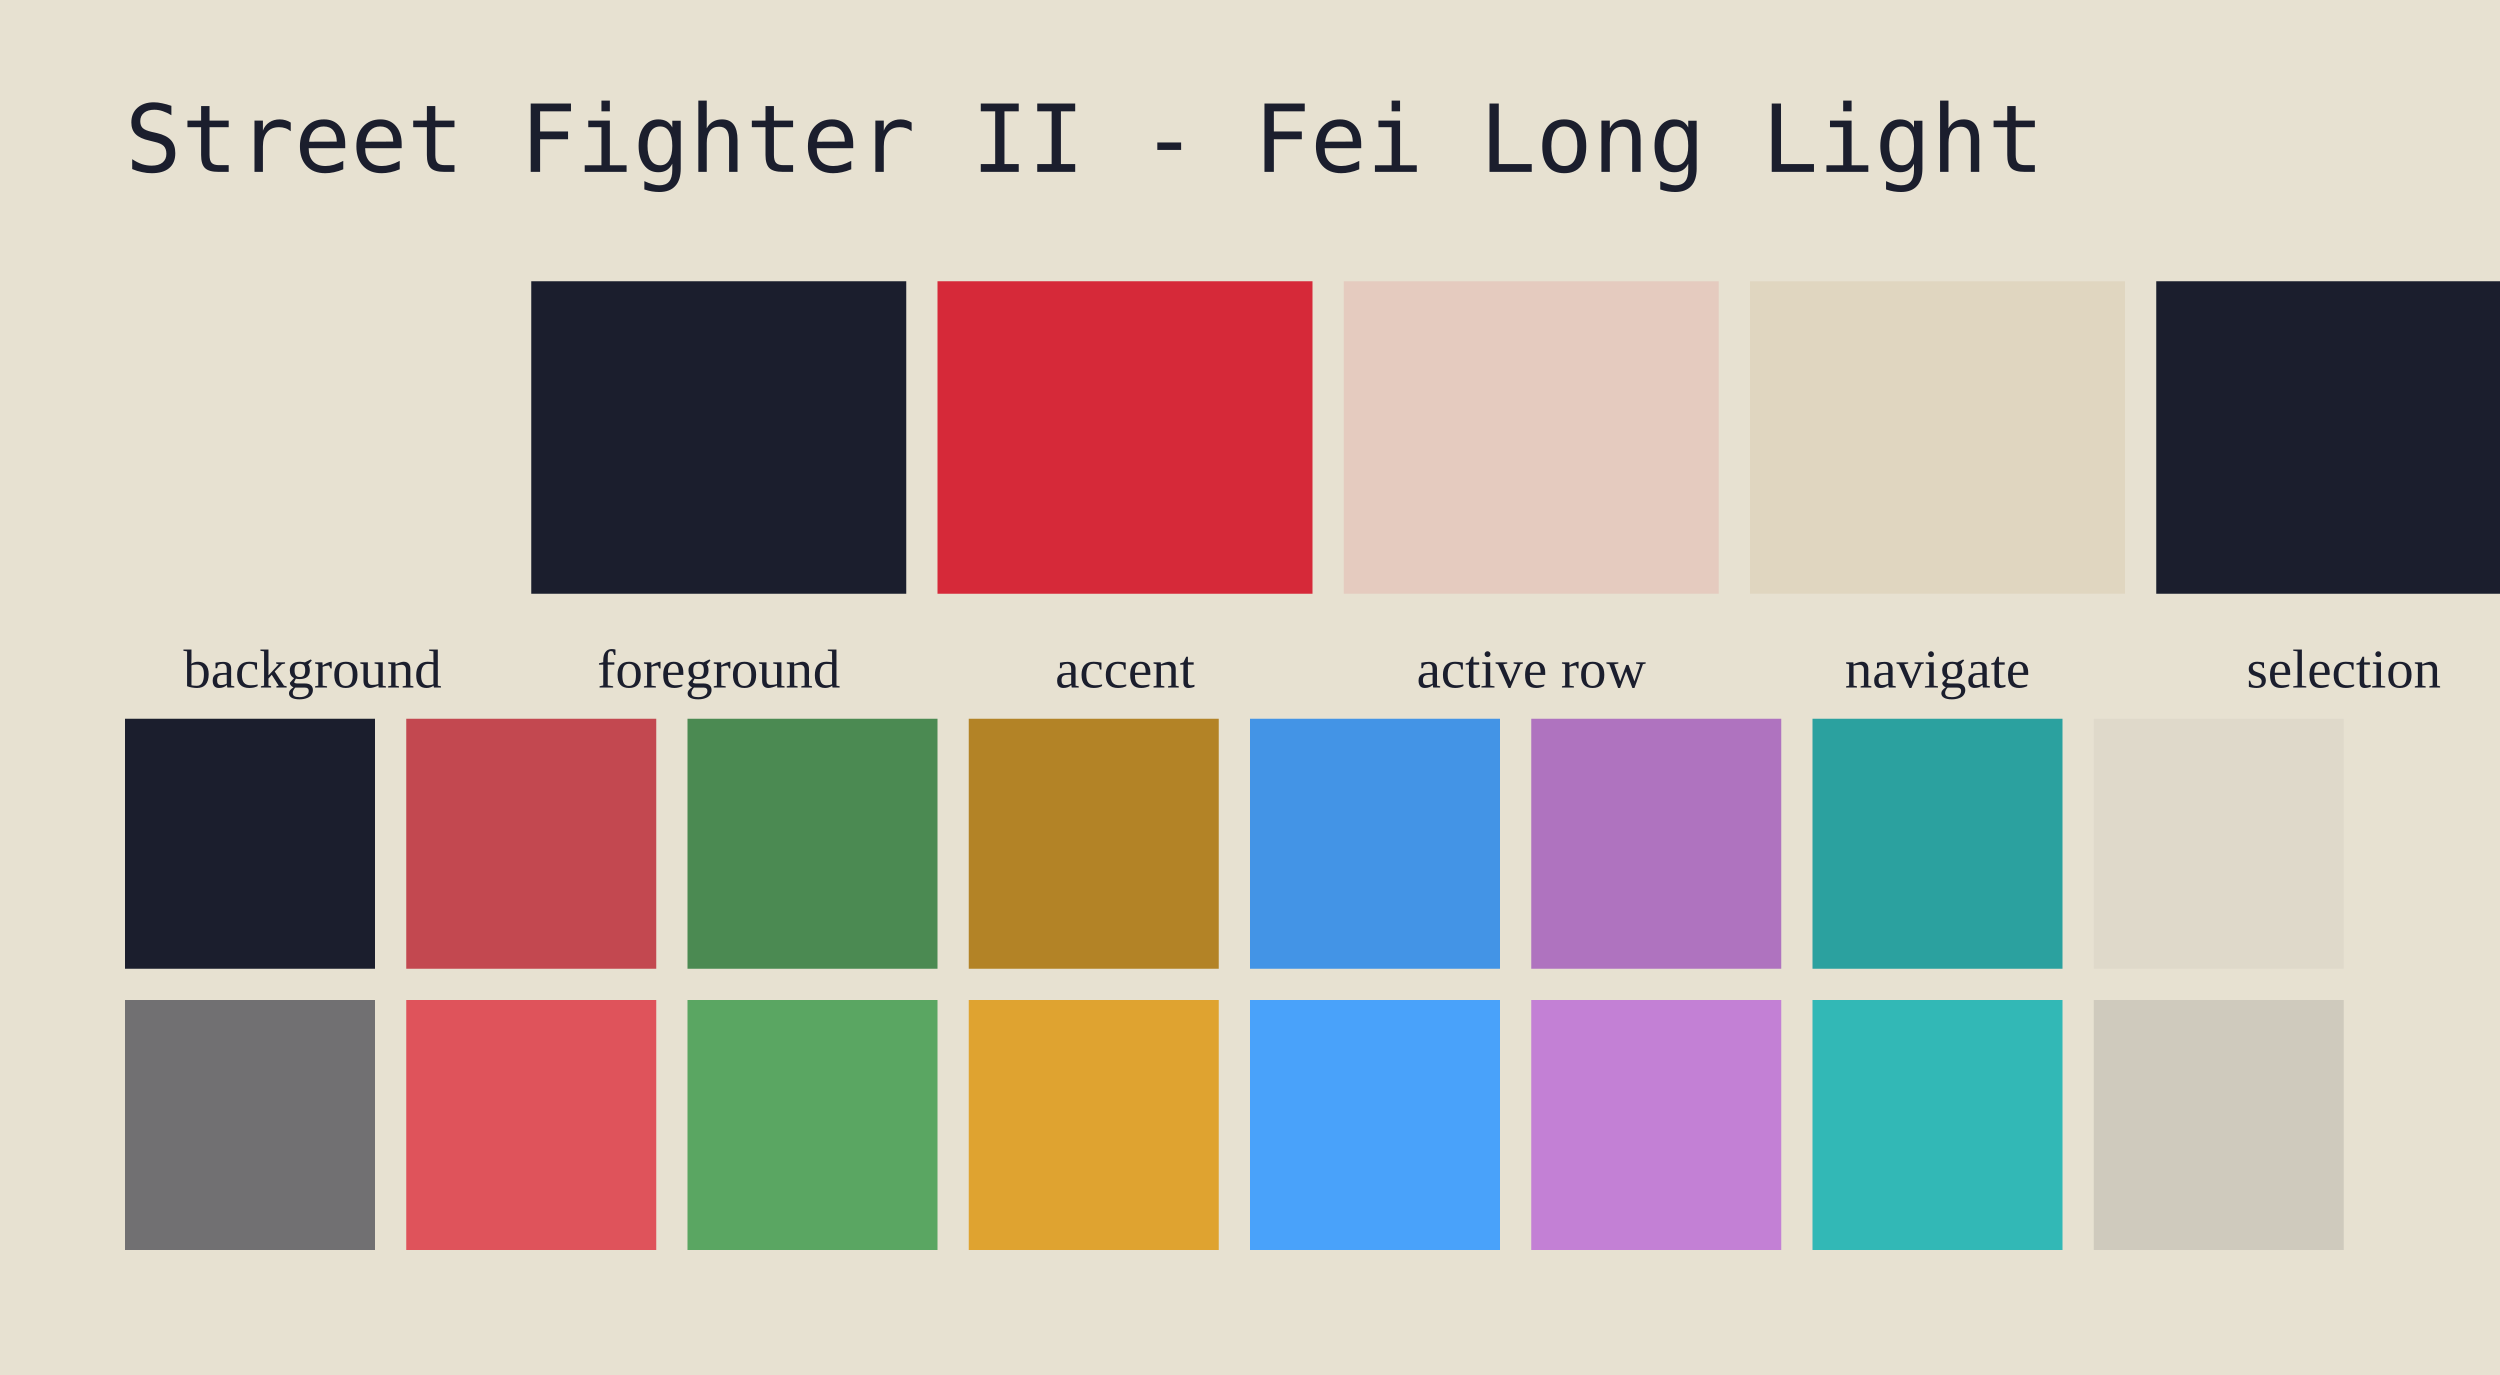
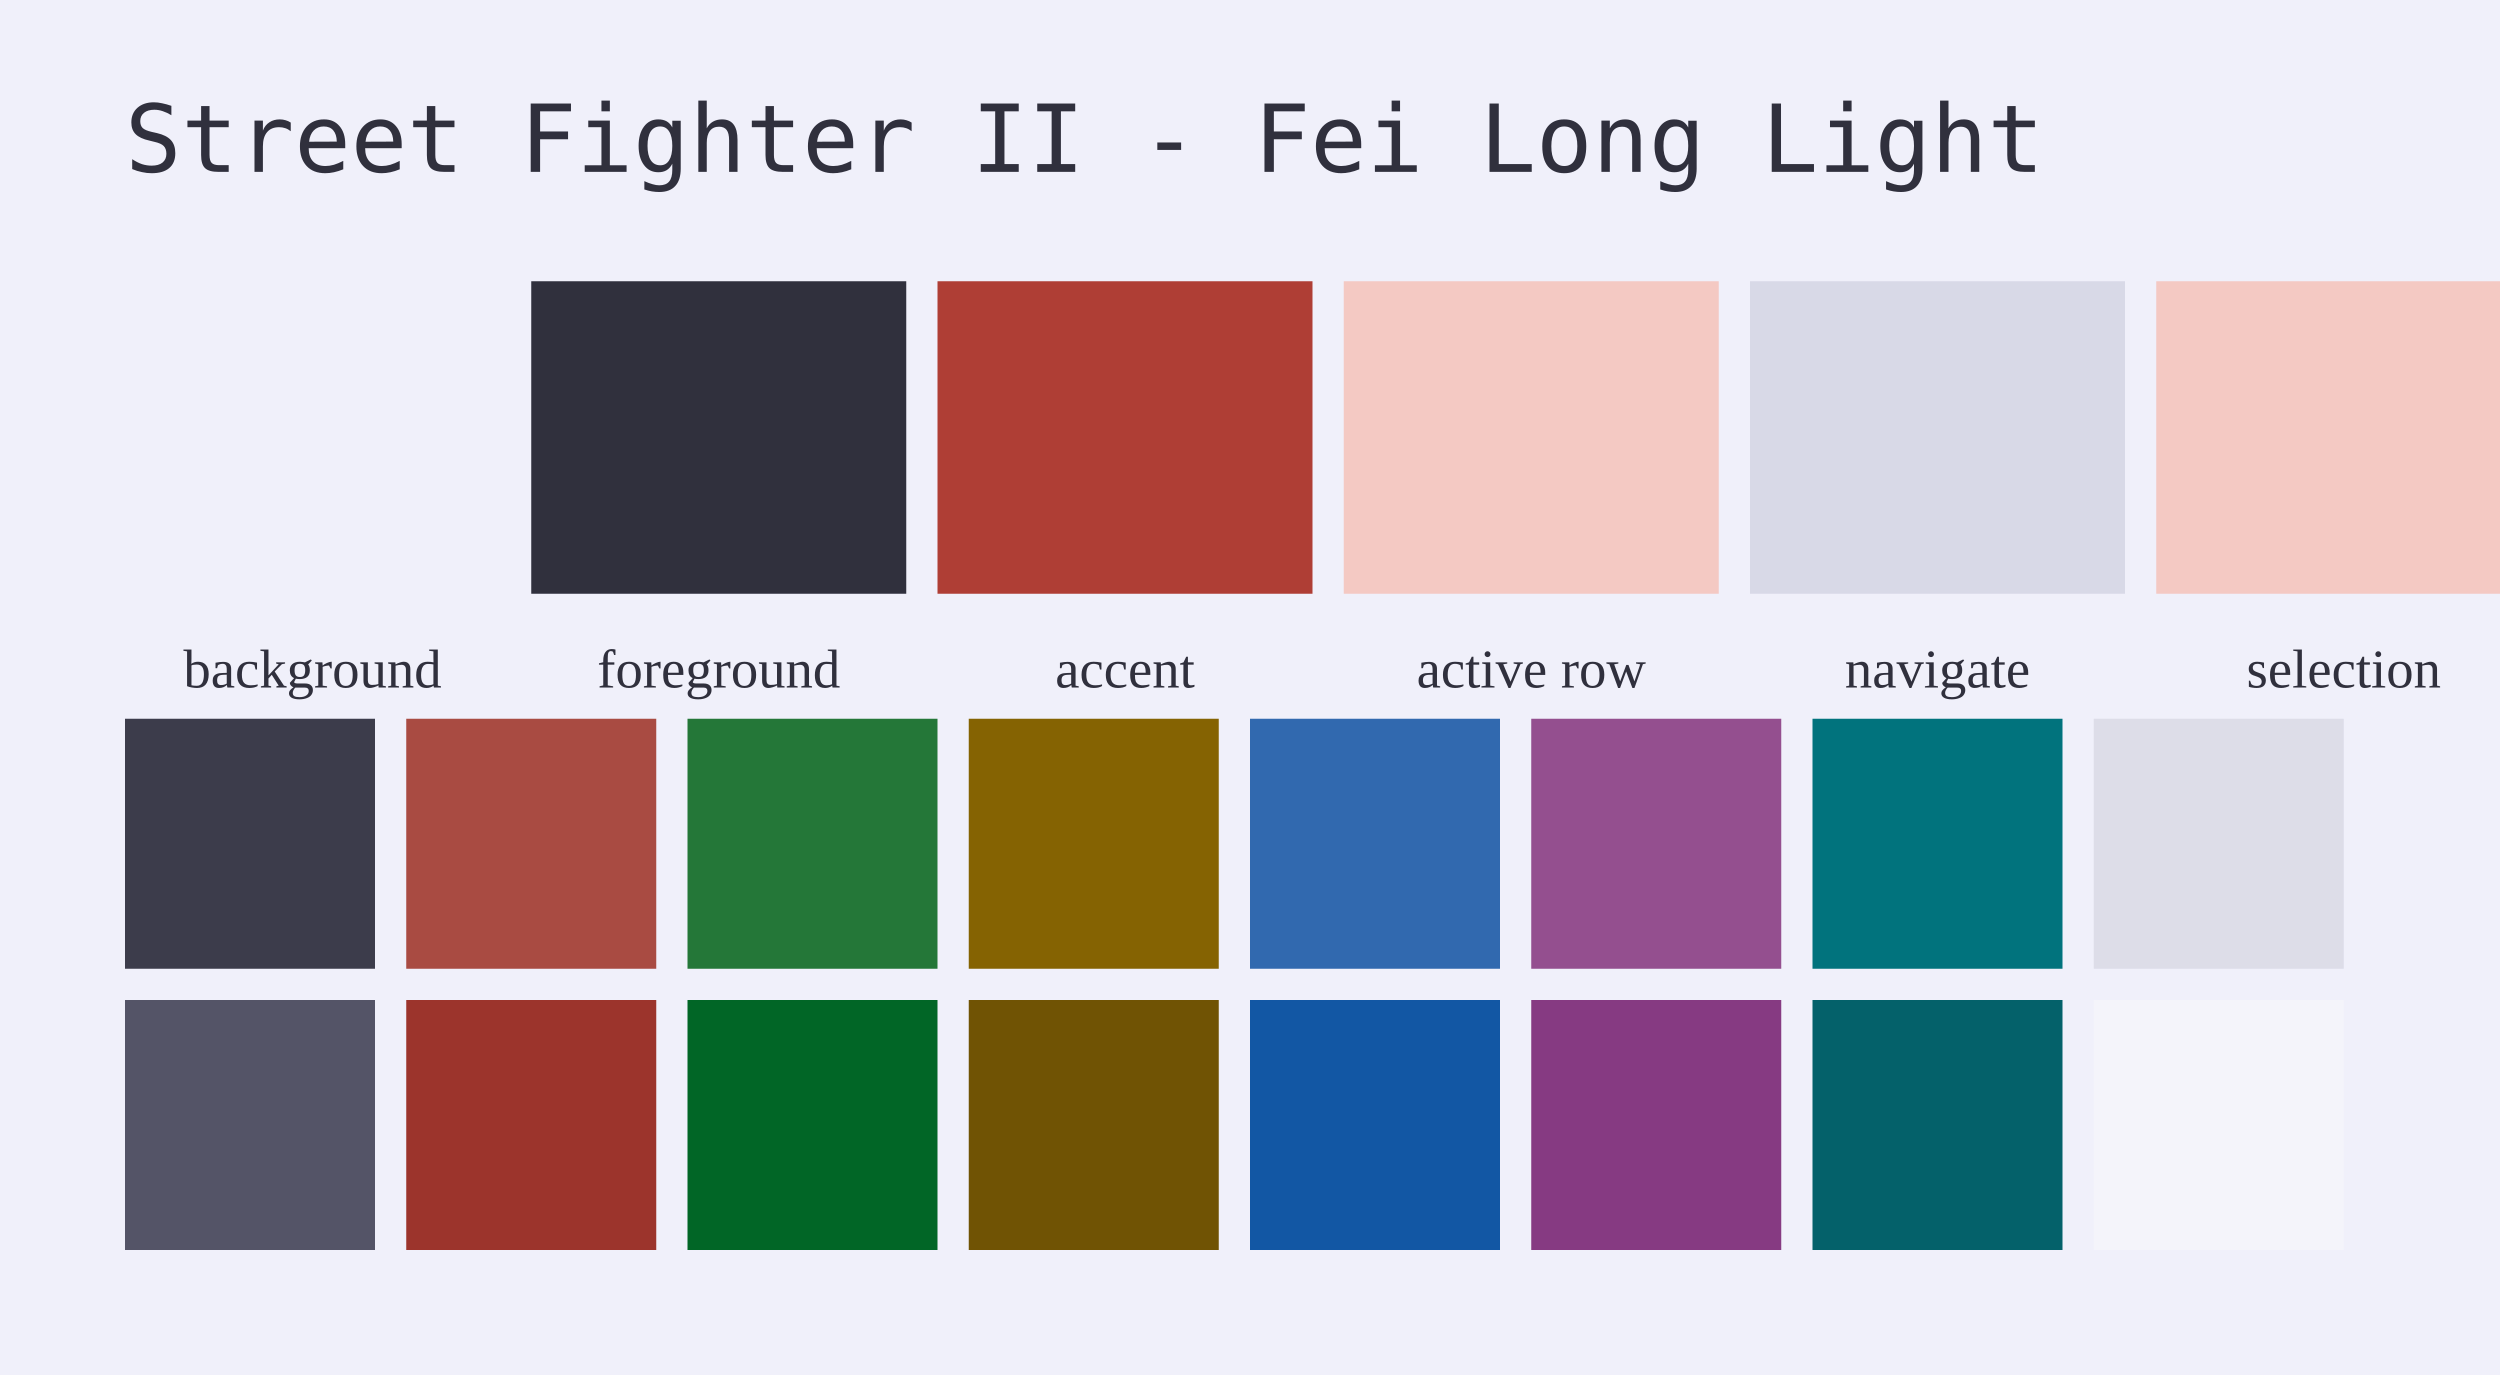
<svg xmlns="http://www.w3.org/2000/svg" width="320" height="176" viewBox="0 0 320 176">
-   <rect width="320" height="176" fill="#e7e1d1" />
-   <text x="16" y="22" font-family="ui-monospace, monospace" font-size="12" fill="#1b1e2d">Street Fighter II - Fei Long Light</text>
-   <rect x="16" y="36" width="48" height="40" fill="#e7e1d1" />
-   <text x="40" y="88" text-anchor="middle" font-size="7" fill="#1b1e2d">background</text>
-   <rect x="68" y="36" width="48" height="40" fill="#1b1e2d" />
-   <text x="92" y="88" text-anchor="middle" font-size="7" fill="#1b1e2d">foreground</text>
-   <rect x="120" y="36" width="48" height="40" fill="#d62939" />
-   <text x="144" y="88" text-anchor="middle" font-size="7" fill="#1b1e2d">accent</text>
-   <rect x="172" y="36" width="48" height="40" fill="#e5cbbf" />
-   <text x="196" y="88" text-anchor="middle" font-size="7" fill="#1b1e2d">active row</text>
-   <rect x="224" y="36" width="48" height="40" fill="#e0d6c0" />
-   <text x="248" y="88" text-anchor="middle" font-size="7" fill="#1b1e2d">navigate</text>
-   <rect x="276" y="36" width="48" height="40" fill="#1b1e2d" />
-   <text x="300" y="88" text-anchor="middle" font-size="7" fill="#1b1e2d">selection</text>
-   <rect x="16" y="92" width="32" height="32" fill="#1b1e2d" />
-   <rect x="52" y="92" width="32" height="32" fill="#c34850" />
-   <rect x="88" y="92" width="32" height="32" fill="#4b8a52" />
-   <rect x="124" y="92" width="32" height="32" fill="#b38326" />
-   <rect x="160" y="92" width="32" height="32" fill="#4394e6" />
-   <rect x="196" y="92" width="32" height="32" fill="#af73bf" />
-   <rect x="232" y="92" width="32" height="32" fill="#2ba19f" />
-   <rect x="268" y="92" width="32" height="32" fill="#dfd9ca" />
-   <rect x="16" y="128" width="32" height="32" fill="#717072" />
-   <rect x="52" y="128" width="32" height="32" fill="#df535b" />
-   <rect x="88" y="128" width="32" height="32" fill="#5aa662" />
-   <rect x="124" y="128" width="32" height="32" fill="#dfa330" />
-   <rect x="160" y="128" width="32" height="32" fill="#49a2fa" />
-   <rect x="196" y="128" width="32" height="32" fill="#c380d5" />
-   <rect x="232" y="128" width="32" height="32" fill="#32b8b6" />
-   <rect x="268" y="128" width="32" height="32" fill="#cfcabd" />
+   <rect width="320" height="176" fill="#f0f0fa" />
+   <text x="16" y="22" font-family="ui-monospace, monospace" font-size="12" fill="#30303d">Street Fighter II - Fei Long Light</text>
+   <rect x="16" y="36" width="48" height="40" fill="#f0f0fa" />
+   <text x="40" y="88" text-anchor="middle" font-size="7" fill="#30303d">background</text>
+   <rect x="68" y="36" width="48" height="40" fill="#30303d" />
+   <text x="92" y="88" text-anchor="middle" font-size="7" fill="#30303d">foreground</text>
+   <rect x="120" y="36" width="48" height="40" fill="#af3e35" />
+   <text x="144" y="88" text-anchor="middle" font-size="7" fill="#30303d">accent</text>
+   <rect x="172" y="36" width="48" height="40" fill="#f4c9c3" />
+   <text x="196" y="88" text-anchor="middle" font-size="7" fill="#30303d">active row</text>
+   <rect x="224" y="36" width="48" height="40" fill="#d8d9e7" />
+   <text x="248" y="88" text-anchor="middle" font-size="7" fill="#30303d">navigate</text>
+   <rect x="276" y="36" width="48" height="40" fill="#f4c9c3" />
+   <text x="300" y="88" text-anchor="middle" font-size="7" fill="#30303d">selection</text>
+   <rect x="16" y="92" width="32" height="32" fill="#3c3c4b" />
+   <rect x="52" y="92" width="32" height="32" fill="#a94b42" />
+   <rect x="88" y="92" width="32" height="32" fill="#247738" />
+   <rect x="124" y="92" width="32" height="32" fill="#856302" />
+   <rect x="160" y="92" width="32" height="32" fill="#3169af" />
+   <rect x="196" y="92" width="32" height="32" fill="#944f8f" />
+   <rect x="232" y="92" width="32" height="32" fill="#01737d" />
+   <rect x="268" y="92" width="32" height="32" fill="#dddde8" />
+   <rect x="16" y="128" width="32" height="32" fill="#545467" />
+   <rect x="52" y="128" width="32" height="32" fill="#9c342c" />
+   <rect x="88" y="128" width="32" height="32" fill="#016626" />
+   <rect x="124" y="128" width="32" height="32" fill="#705304" />
+   <rect x="160" y="128" width="32" height="32" fill="#1257a4" />
+   <rect x="196" y="128" width="32" height="32" fill="#863a82" />
+   <rect x="232" y="128" width="32" height="32" fill="#04616a" />
+   <rect x="268" y="128" width="32" height="32" fill="#f4f4fa" />
</svg>
